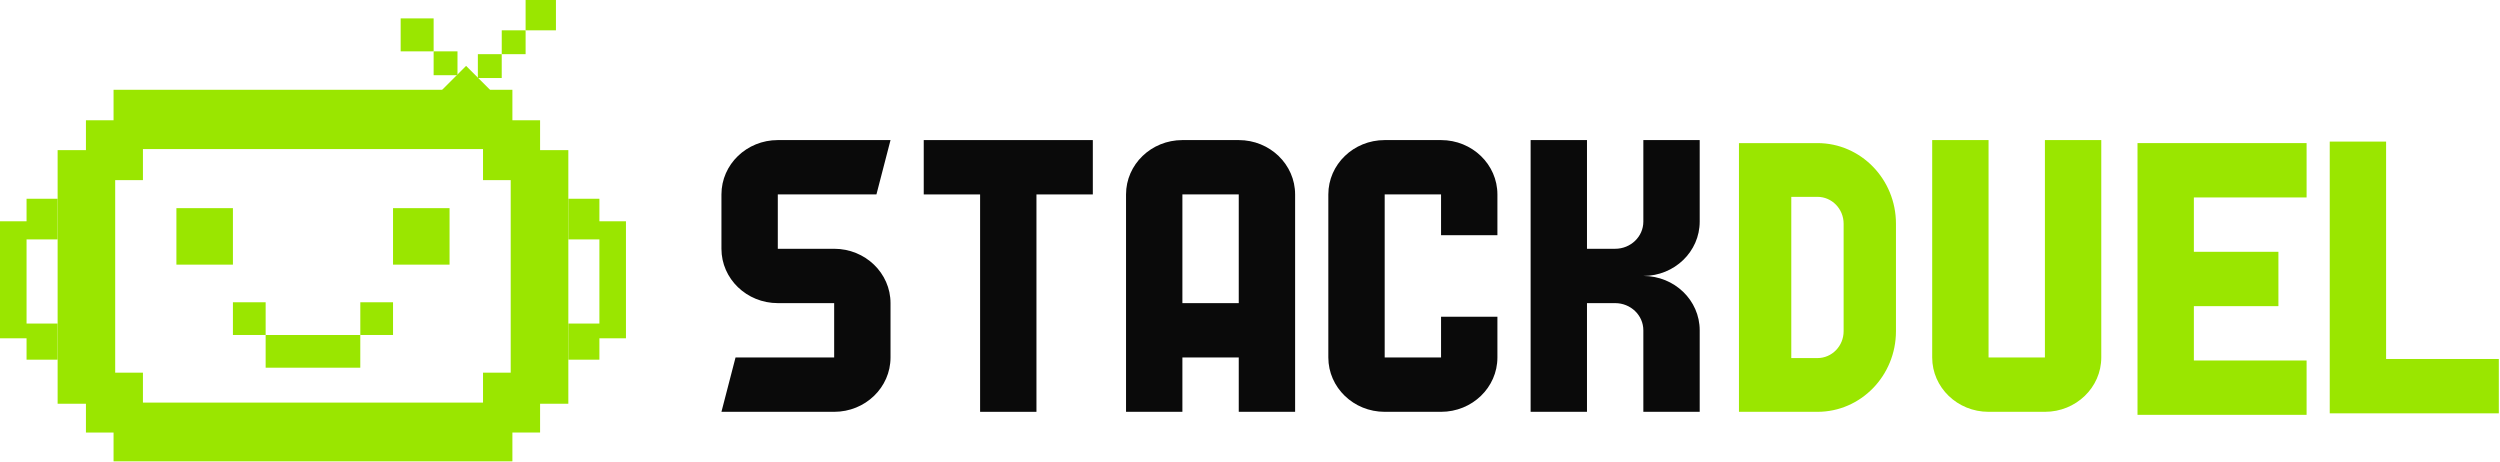
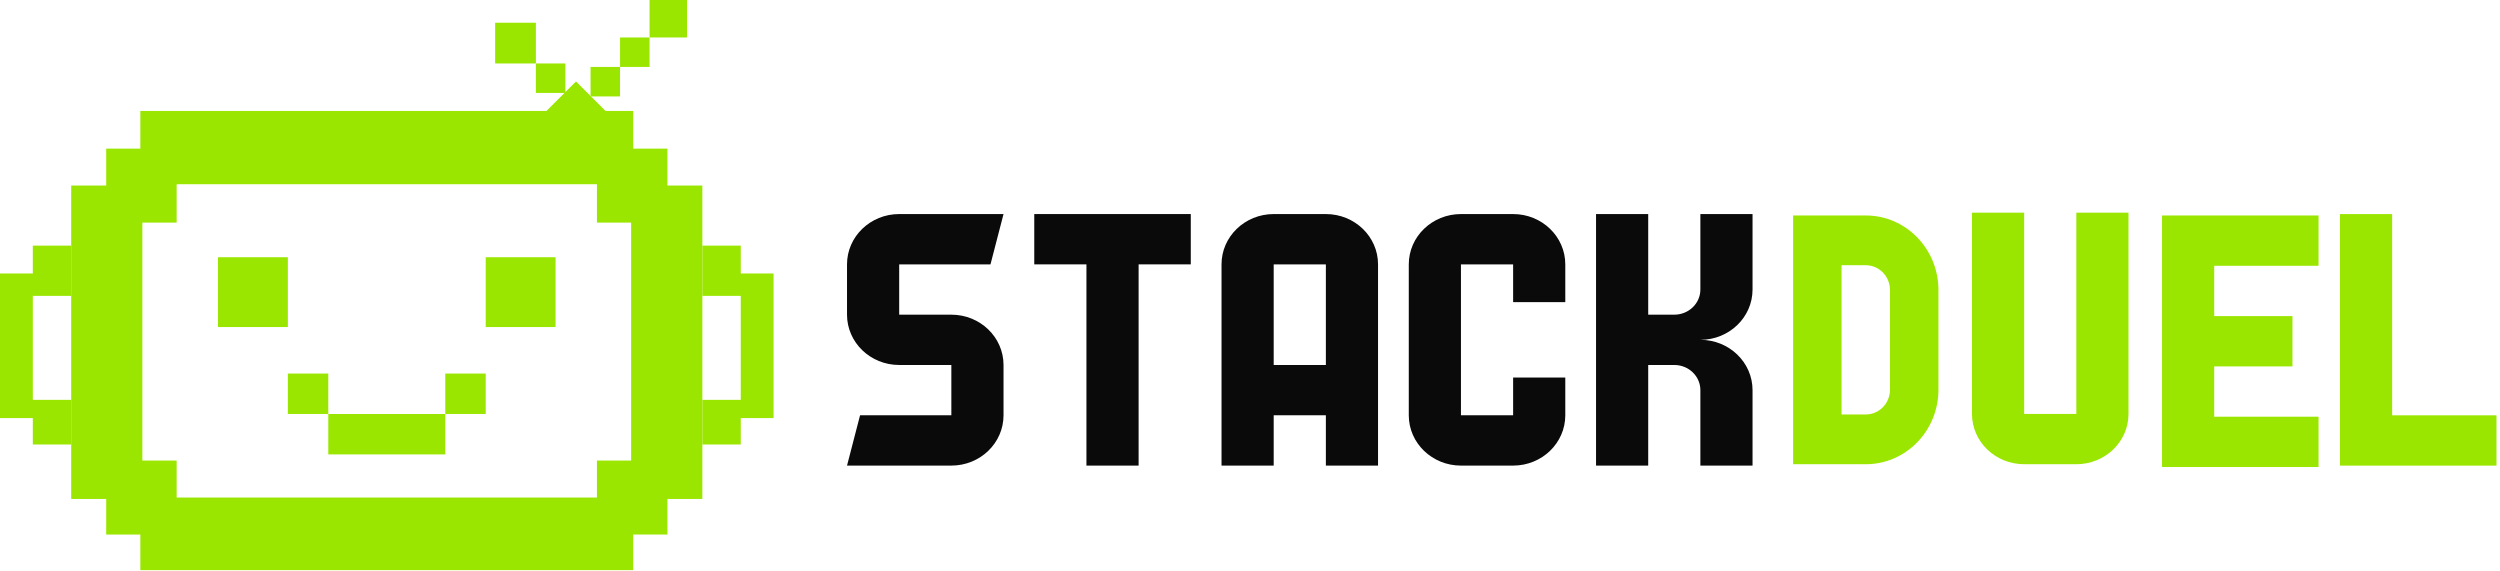
- <svg xmlns="http://www.w3.org/2000/svg" width="828" height="153" viewBox="0 0 828 153" fill="none">
+ <svg xmlns="http://www.w3.org/2000/svg" width="670" height="153" viewBox="0 0 670 153" fill="none">
  <path d="M19.085 65.826H8.795V73.289H0V112.044H8.795V119.126H19.085V107.16H8.795V79.293H19.085V65.826Z" fill="#9AE600" />
  <path d="M178.875 49.724V39.833H169.706V29.735H37.61V39.833H28.462V49.724H19.085V133.72H28.462V143.259H37.61V152.797H169.706V143.252H178.875V133.72H188.231V49.724H178.875ZM169.146 123.428H159.977V133.34H47.34V123.428H38.15V59.657H47.34V49.371H159.977V59.657H169.146V123.428Z" fill="#9AE600" />
  <path d="M188.231 65.826H198.521V73.289H207.316V112.044H198.521V119.126H188.231V107.16H198.521V79.293H188.231V65.826Z" fill="#9AE600" />
  <path d="M77.144 68.939H58.426V87.648H77.144V68.939Z" fill="#9AE600" />
  <path d="M148.891 68.939H130.172V87.648H148.891V68.939Z" fill="#9AE600" />
  <path d="M87.981 100.112H77.144V110.944H87.981V100.112Z" fill="#9AE600" />
  <path d="M119.328 110.951H87.981V121.782H119.328V110.951Z" fill="#9AE600" />
  <path d="M130.172 100.112H119.335V110.944H130.172V100.112Z" fill="#9AE600" />
  <path d="M162.287 29.736L154.369 21.823L146.452 29.736L154.369 37.65L162.287 29.736Z" fill="#9AE600" />
  <path d="M151.52 17.008H143.618V24.907H151.52V17.008Z" fill="#9AE600" />
  <path d="M143.618 6.094H132.698V17.008H143.618V6.094Z" fill="#9AE600" />
  <path d="M166.17 17.942H158.267V25.841H166.17V17.942Z" fill="#9AE600" />
  <path d="M174.08 10.043H166.177V17.942H174.08V10.043Z" fill="#9AE600" />
  <path d="M184.127 0H174.08V10.043H184.127V0Z" fill="#9AE600" />
-   <path d="M290.275 64.395L294.942 46.395H257.609C247.3 46.395 238.942 54.454 238.942 64.395V82.395C238.942 92.335 247.3 100.395 257.609 100.395H276.275V118.395H243.609L238.942 136.395H276.275C286.584 136.395 294.942 128.335 294.942 118.395V100.395C294.942 90.454 286.584 82.395 276.275 82.395H257.609V64.395H290.275Z" fill="#0A0A0A" />
-   <path d="M361.942 46.395H305.942V64.395H324.609V136.395H343.275V64.395H361.942V46.395Z" fill="#0A0A0A" />
-   <path d="M410.275 46.395H391.609C381.3 46.395 372.942 54.454 372.942 64.395V136.395H391.609V118.395H410.275V136.395H428.942V64.395C428.942 54.454 420.584 46.395 410.275 46.395ZM410.275 100.395H391.609V64.395H410.275V100.395Z" fill="#0A0A0A" />
-   <path d="M439.942 64.395V118.395C439.942 128.335 448.3 136.395 458.609 136.395H477.275C487.584 136.395 495.942 128.335 495.942 118.395V104.895H477.275V118.395H458.609V64.395H477.275V77.895H495.942V64.395C495.942 54.454 487.584 46.395 477.275 46.395H458.609C448.3 46.395 439.942 54.454 439.942 64.395Z" fill="#0A0A0A" />
-   <path d="M562.942 73.395V46.395H544.275V73.395C544.275 78.367 540.099 82.395 534.942 82.395H525.609V46.395H506.942V136.395H525.609V100.395H534.942C540.099 100.395 544.275 104.422 544.275 109.395V136.395H562.942V109.395C562.942 99.454 554.584 91.395 544.275 91.395C554.584 91.395 562.942 83.335 562.942 73.395Z" fill="#0A0A0A" />
-   <path d="M575.942 47.395V136.395H601.942C616.303 136.395 627.942 124.442 627.942 109.695V74.095C627.942 59.348 616.303 47.395 601.942 47.395H575.942ZM601.942 118.595H593.275V65.195H601.942C606.73 65.195 610.609 69.178 610.609 74.095V109.695C610.609 114.612 606.73 118.595 601.942 118.595Z" fill="#9AE600" />
-   <path d="M677.275 46.395V118.395H658.609V46.395H639.942V118.395C639.942 128.335 648.3 136.395 658.609 136.395H677.275C687.584 136.395 695.942 128.335 695.942 118.395V46.395H677.275Z" fill="#9AE600" />
-   <path d="M790.275 118.895V46.895H771.609V136.895H827.609V118.895H790.275Z" fill="#9AE600" />
-   <path d="M763.942 65.395V47.395H726.609H707.942V137.395H763.942V119.395H726.609V101.395H754.609V83.395H726.609V65.395H763.942Z" fill="#9AE600" />
+   <path d="M265.45 70.851L268.945 57.368H240.982C233.26 57.368 227 63.405 227 70.851V84.333C227 91.779 233.26 97.816 240.982 97.816H254.963V111.298H230.495L227 124.78H254.963C262.685 124.78 268.945 118.743 268.945 111.298V97.816C268.945 90.37 262.685 84.333 254.963 84.333H240.982V70.851H265.45Z" fill="#0A0A0A" />
+   <path d="M319.129 57.368H277.184V70.851H291.166V124.78H305.148V70.851H319.129V57.368Z" fill="#0A0A0A" />
+   <path d="M355.332 57.368H341.35C333.629 57.368 327.368 63.405 327.368 70.851V124.78H341.35V111.298H355.332V124.78H369.314V70.851C369.314 63.405 363.053 57.368 355.332 57.368ZM355.332 97.816H341.35V70.851H355.332V97.816Z" fill="#0A0A0A" />
+   <path d="M377.553 70.851V111.298C377.553 118.743 383.813 124.78 391.534 124.78H405.516C413.237 124.78 419.498 118.743 419.498 111.298V101.186H405.516V111.298H391.534V70.851H405.516V80.963H419.498V70.851C419.498 63.405 413.237 57.368 405.516 57.368H391.534C383.813 57.368 377.553 63.405 377.553 70.851Z" fill="#0A0A0A" />
+   <path d="M469.682 77.592V57.368H455.7V77.592C455.7 81.317 452.572 84.333 448.709 84.333H441.719V57.368H427.737V124.78H441.719V97.816H448.709C452.572 97.816 455.7 100.832 455.7 104.557V124.78H469.682V104.557C469.682 97.111 463.422 91.074 455.7 91.074C463.422 91.074 469.682 85.038 469.682 77.592Z" fill="#0A0A0A" />
+   <path d="M480.555 57.749V124.412H500.03C510.786 124.412 519.504 115.459 519.504 104.413V77.748C519.504 66.702 510.786 57.749 500.03 57.749H480.555ZM500.03 111.079H493.538V71.082H500.03C503.616 71.082 506.521 74.065 506.521 77.748V104.413C506.521 108.096 503.616 111.079 500.03 111.079Z" fill="#9AE600" />
+   <path d="M556.456 57V110.929H542.474V57H528.492V110.929C528.492 118.375 534.753 124.412 542.474 124.412H556.456C564.177 124.412 570.437 118.375 570.437 110.929V57H556.456Z" fill="#9AE600" />
+   <path d="M641.095 111.304V57.374H627.113V124.786H669.058V111.304H641.095Z" fill="#9AE600" />
+   <path d="M621.371 71.231V57.749H593.407H579.425V125.161H621.371V111.678H593.407V98.196H614.38V84.714H593.407V71.231H621.371Z" fill="#9AE600" />
</svg>
